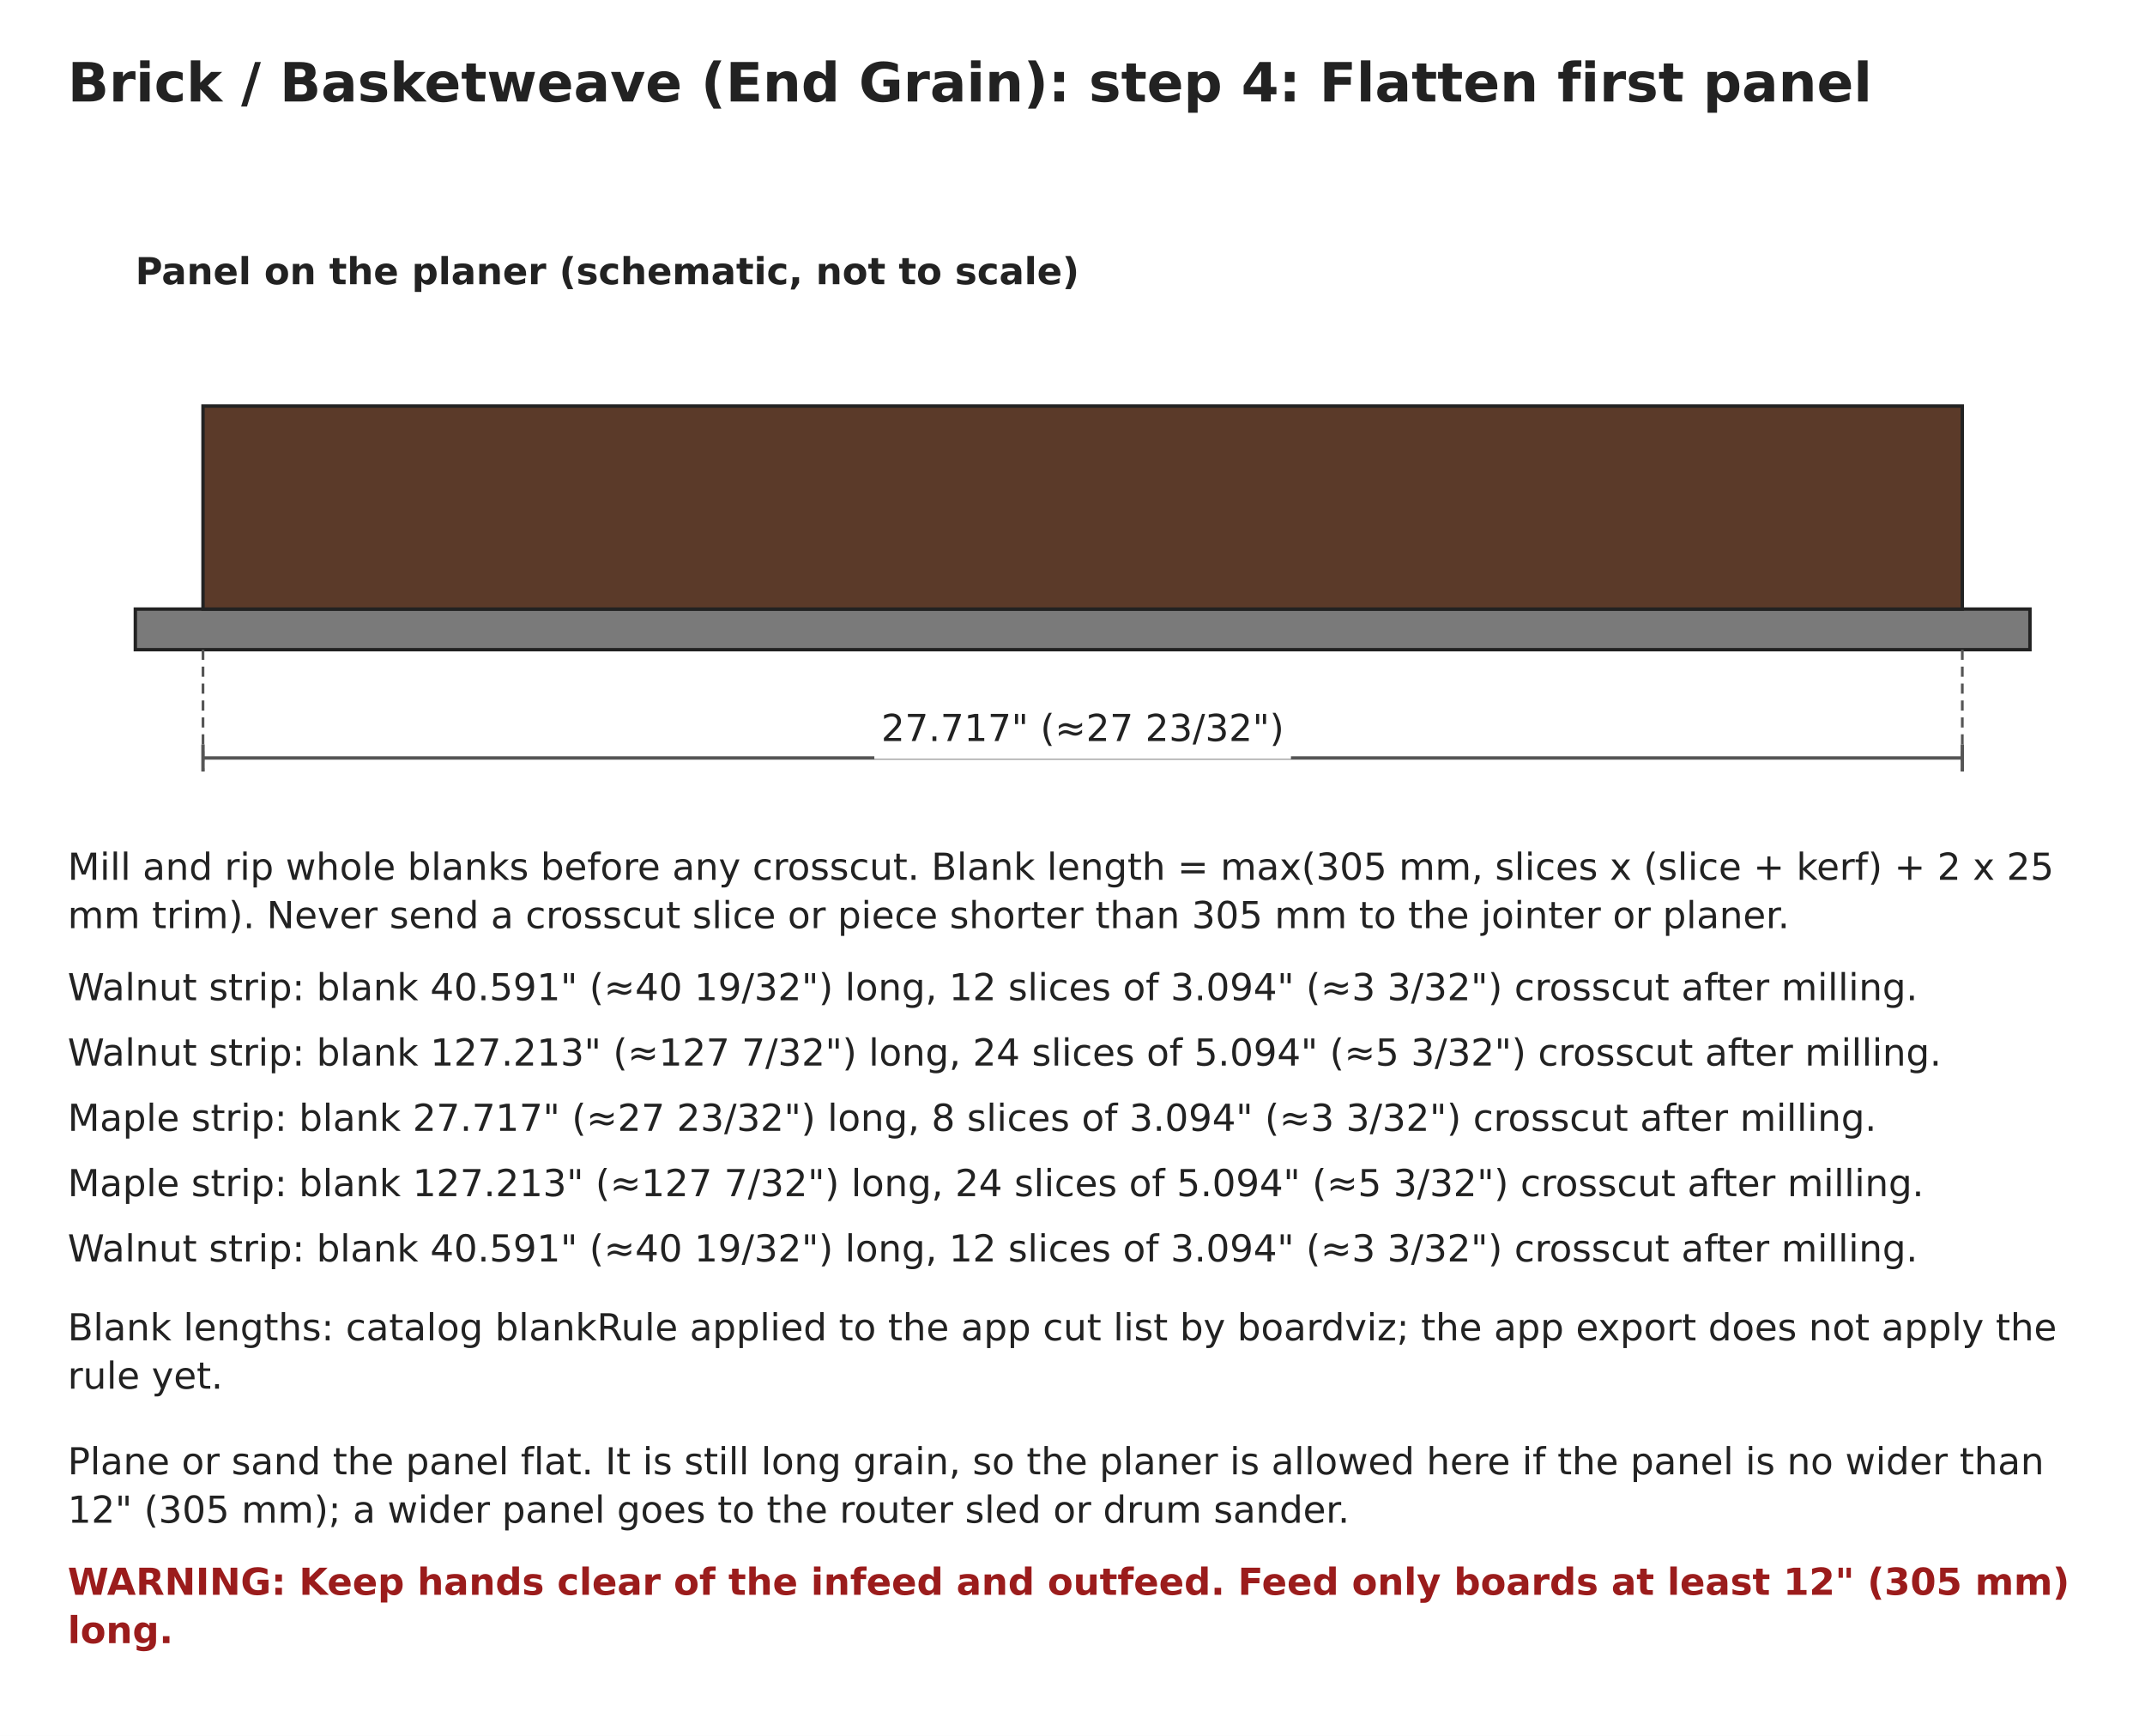
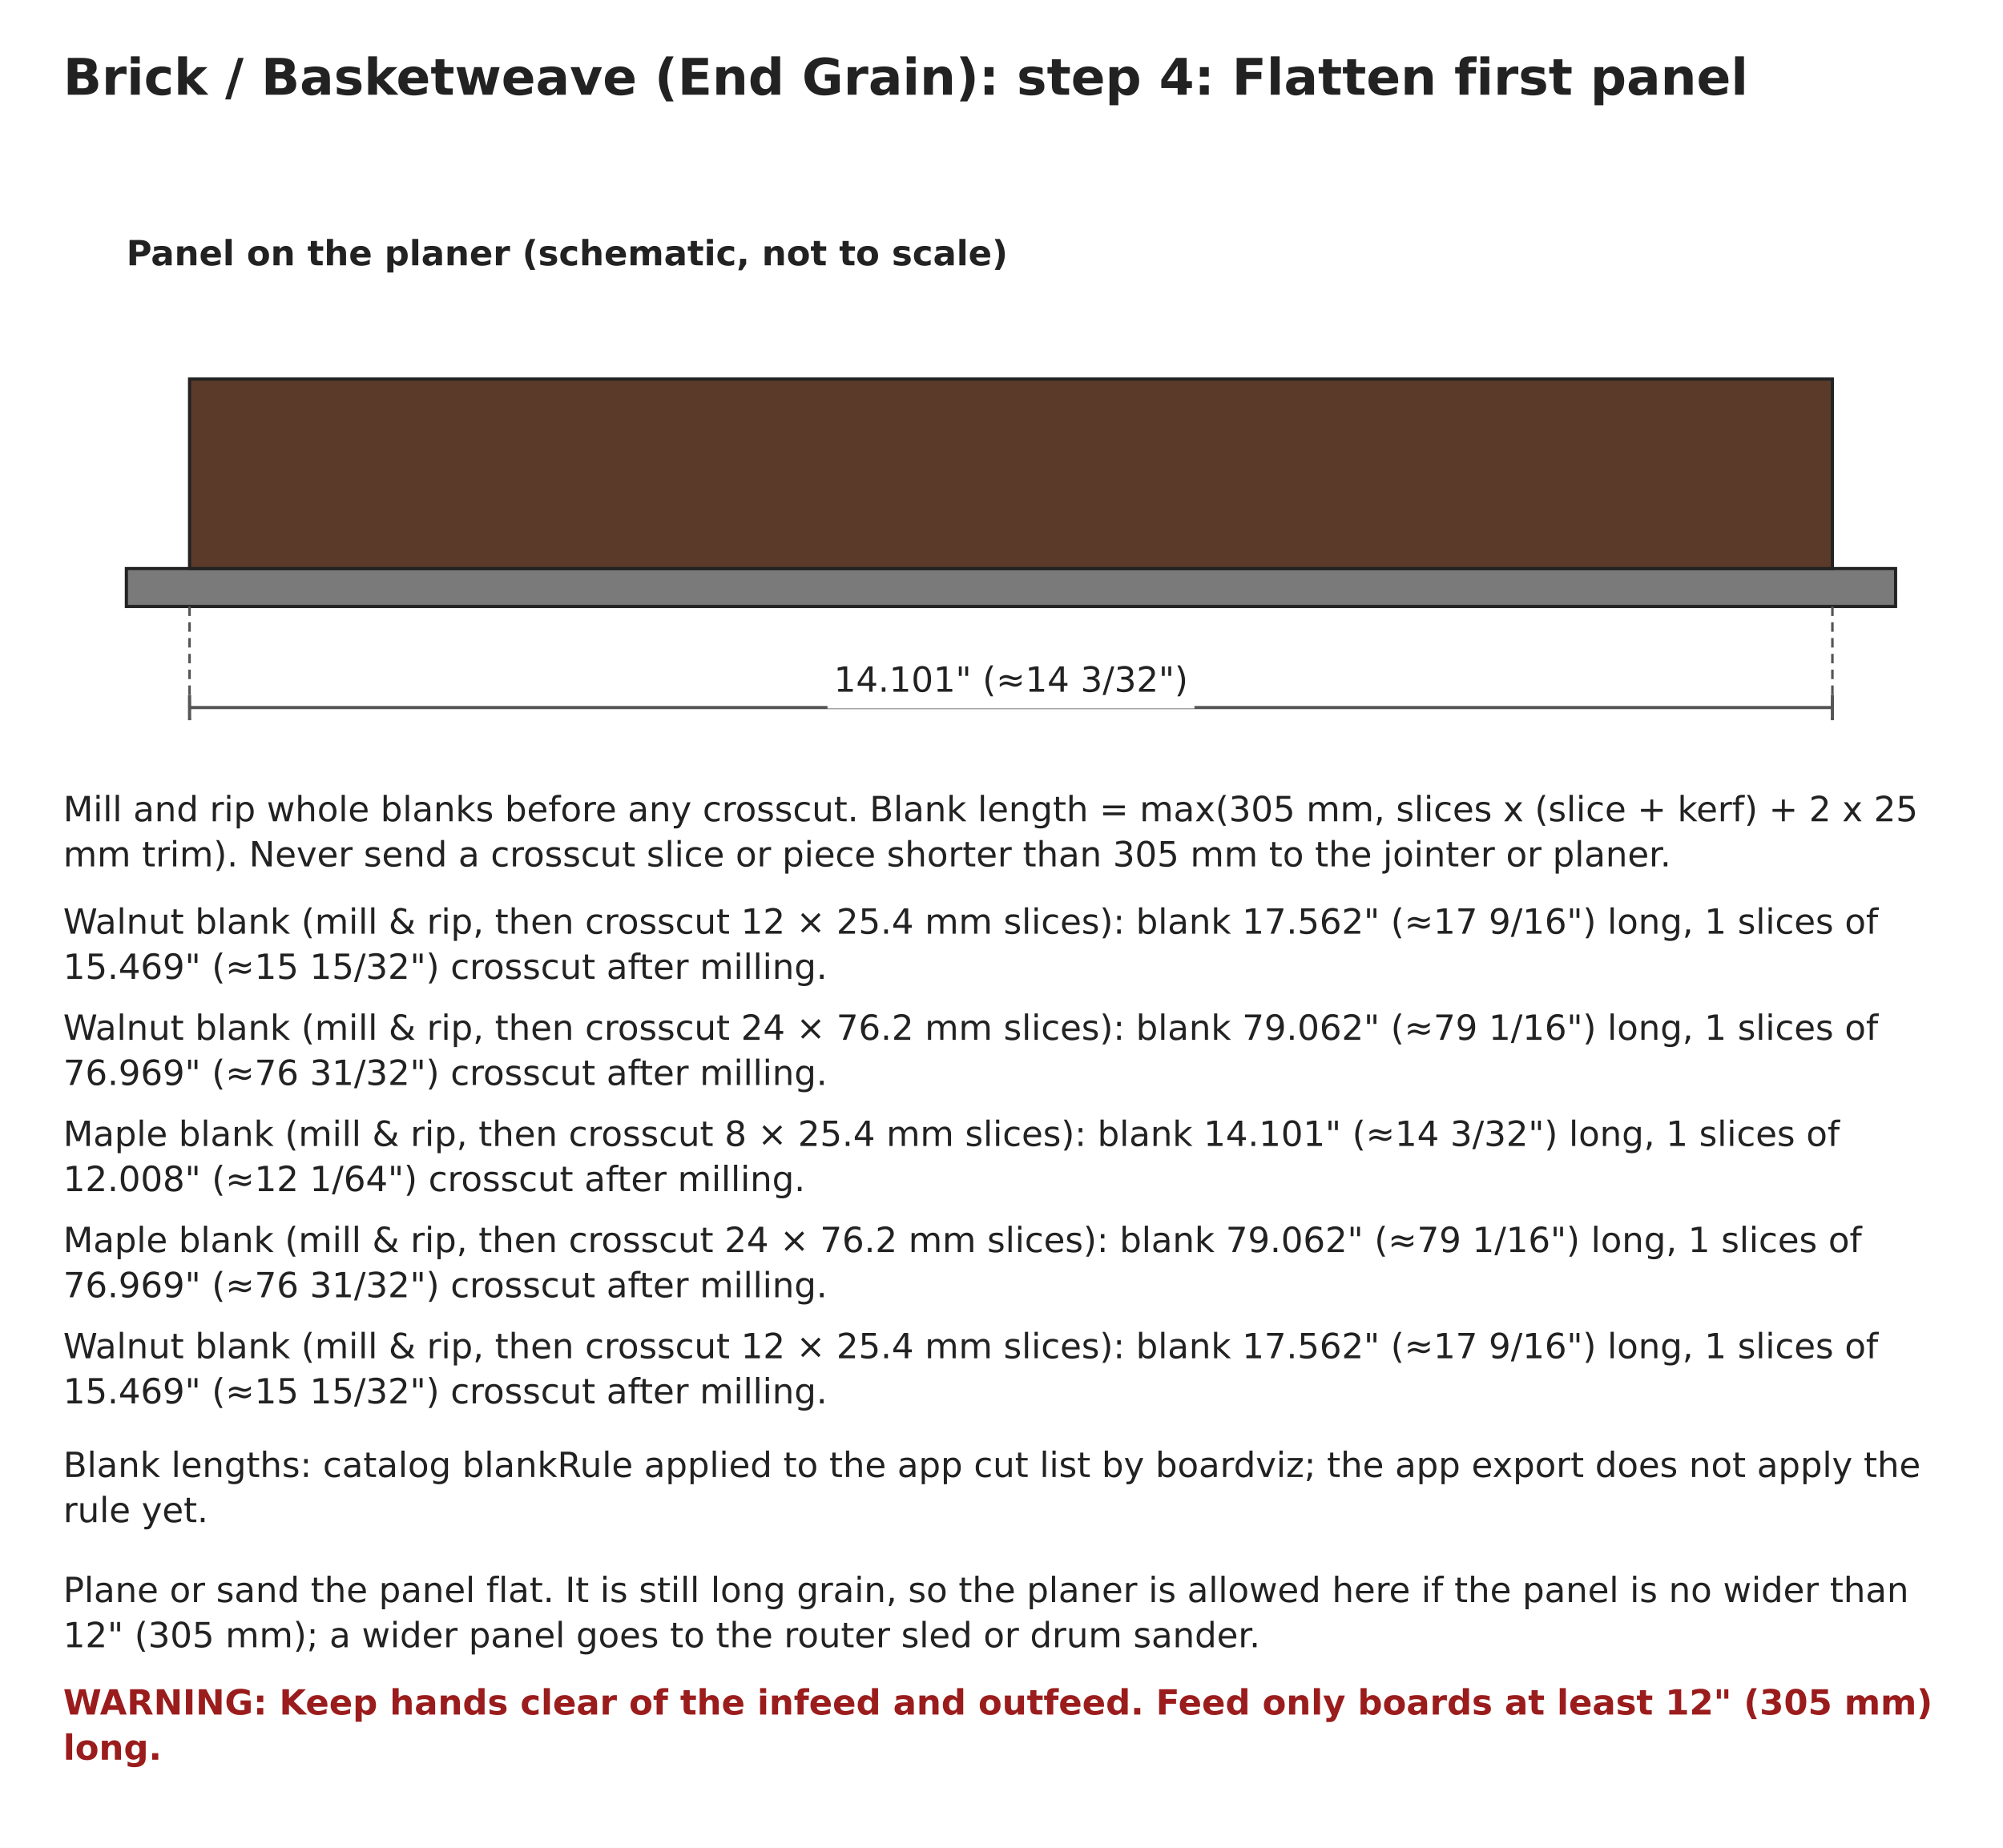
- <svg xmlns="http://www.w3.org/2000/svg" width="634" height="513" viewBox="0 0 634 513" data-figure="brick-basketweave/flatten-first-panel">
-   <rect data-bg="1" x="0" y="0" width="634" height="513" fill="#FFFFFF" />
+ <svg xmlns="http://www.w3.org/2000/svg" width="634" height="585" viewBox="0 0 634 585" data-figure="brick-basketweave/flatten-first-panel">
+   <rect data-bg="1" x="0" y="0" width="634" height="585" fill="#FFFFFF" />
  <text x="20.00" y="30.00" font-family="DejaVu Sans" font-size="16" fill="#222222" font-weight="bold">
    <tspan x="20.00" y="30.00">Brick / Basketweave (End Grain): step 4: Flatten first panel</tspan>
  </text>
  <rect x="40.00" y="180.00" width="560.00" height="12.00" rx="0.00" fill="#7A7A7A" stroke="#222222" stroke-width="1" />
-   <rect x="60.00" y="120.00" width="520.00" height="60.00" rx="0.00" fill="#5B3A29" stroke="#222222" stroke-width="1" data-machine="planer" data-length-mm="704.000" data-width-mm="304.800" />
+   <rect x="60.00" y="120.00" width="520.00" height="60.00" rx="0.00" fill="#5B3A29" stroke="#222222" stroke-width="1" data-machine="planer" data-length-mm="358.175" data-width-mm="304.800" />
  <text x="40.00" y="84.00" font-family="DejaVu Sans" font-size="11" fill="#222222" font-weight="bold">
    <tspan x="40.00" y="84.00">Panel on the planer (schematic, not to scale)</tspan>
  </text>
  <line x1="60.00" y1="192.00" x2="60.00" y2="228.00" stroke="#555" stroke-width="0.8" stroke-dasharray="3,2" data-dim="1" />
  <line x1="580.00" y1="192.00" x2="580.00" y2="228.00" stroke="#555" stroke-width="0.8" stroke-dasharray="3,2" data-dim="1" />
  <line x1="60.00" y1="224.00" x2="580.00" y2="224.00" stroke="#555" stroke-width="1" data-dim="1" />
  <line x1="60.00" y1="220.00" x2="60.00" y2="228.00" stroke="#555" stroke-width="1" data-dim="1" />
  <line x1="580.00" y1="220.00" x2="580.00" y2="228.00" stroke="#555" stroke-width="1" data-dim="1" />
-   <rect data-patch="1" x="258.43" y="206.00" width="123.14" height="18.30" fill="#FFFFFF" />
+   <rect data-patch="1" x="261.93" y="206.00" width="116.14" height="18.30" fill="#FFFFFF" />
  <text x="320.00" y="219.00" font-family="DejaVu Sans" font-size="11" fill="#222222" text-anchor="middle" data-dim="1" data-src="derivedBlanks.2.text.length">
-     <tspan x="320.00" y="219.00">27.717" (≈27 23/32")</tspan>
+     <tspan x="320.00" y="219.00">14.101" (≈14 3/32")</tspan>
  </text>
  <text x="20.00" y="260.00" font-family="DejaVu Sans" font-size="11" fill="#222222" data-src="catalog.cutListAllowances.blankRule.text">
    <tspan x="20.00" y="260.00">Mill and rip whole blanks before any crosscut. Blank length = max(305 mm, slices x (slice + kerf) + 2 x 25</tspan>
    <tspan x="20.00" y="274.30">mm trim). Never send a crosscut slice or piece shorter than 305 mm to the jointer or planer.</tspan>
  </text>
  <text x="20.00" y="295.60" font-family="DejaVu Sans" font-size="11" fill="#222222" data-src="label.blank.0">
-     <tspan x="20.00" y="295.60">Walnut strip: blank 40.591" (≈40 19/32") long, 12 slices of 3.094" (≈3 3/32") crosscut after milling.</tspan>
+     <tspan x="20.00" y="295.60">Walnut blank (mill &amp; rip, then crosscut 12 × 25.4 mm slices): blank 17.562" (≈17 9/16") long, 1 slices of</tspan>
+     <tspan x="20.00" y="309.90">15.469" (≈15 15/32") crosscut after milling.</tspan>
  </text>
-   <text x="20.00" y="314.90" font-family="DejaVu Sans" font-size="11" fill="#222222" data-src="label.blank.1">
-     <tspan x="20.00" y="314.90">Walnut strip: blank 127.213" (≈127 7/32") long, 24 slices of 5.094" (≈5 3/32") crosscut after milling.</tspan>
+   <text x="20.00" y="329.20" font-family="DejaVu Sans" font-size="11" fill="#222222" data-src="label.blank.1">
+     <tspan x="20.00" y="329.20">Walnut blank (mill &amp; rip, then crosscut 24 × 76.2 mm slices): blank 79.062" (≈79 1/16") long, 1 slices of</tspan>
+     <tspan x="20.00" y="343.50">76.969" (≈76 31/32") crosscut after milling.</tspan>
  </text>
-   <text x="20.00" y="334.20" font-family="DejaVu Sans" font-size="11" fill="#222222" data-src="label.blank.2">
-     <tspan x="20.00" y="334.20">Maple strip: blank 27.717" (≈27 23/32") long, 8 slices of 3.094" (≈3 3/32") crosscut after milling.</tspan>
+   <text x="20.00" y="362.80" font-family="DejaVu Sans" font-size="11" fill="#222222" data-src="label.blank.2">
+     <tspan x="20.00" y="362.80">Maple blank (mill &amp; rip, then crosscut 8 × 25.4 mm slices): blank 14.101" (≈14 3/32") long, 1 slices of</tspan>
+     <tspan x="20.00" y="377.10">12.008" (≈12 1/64") crosscut after milling.</tspan>
  </text>
-   <text x="20.00" y="353.50" font-family="DejaVu Sans" font-size="11" fill="#222222" data-src="label.blank.3">
-     <tspan x="20.00" y="353.50">Maple strip: blank 127.213" (≈127 7/32") long, 24 slices of 5.094" (≈5 3/32") crosscut after milling.</tspan>
+   <text x="20.00" y="396.40" font-family="DejaVu Sans" font-size="11" fill="#222222" data-src="label.blank.3">
+     <tspan x="20.00" y="396.40">Maple blank (mill &amp; rip, then crosscut 24 × 76.2 mm slices): blank 79.062" (≈79 1/16") long, 1 slices of</tspan>
+     <tspan x="20.00" y="410.70">76.969" (≈76 31/32") crosscut after milling.</tspan>
  </text>
-   <text x="20.00" y="372.80" font-family="DejaVu Sans" font-size="11" fill="#222222" data-src="label.blank.4">
-     <tspan x="20.00" y="372.80">Walnut strip: blank 40.591" (≈40 19/32") long, 12 slices of 3.094" (≈3 3/32") crosscut after milling.</tspan>
+   <text x="20.00" y="430.00" font-family="DejaVu Sans" font-size="11" fill="#222222" data-src="label.blank.4">
+     <tspan x="20.00" y="430.00">Walnut blank (mill &amp; rip, then crosscut 12 × 25.4 mm slices): blank 17.562" (≈17 9/16") long, 1 slices of</tspan>
+     <tspan x="20.00" y="444.30">15.469" (≈15 15/32") crosscut after milling.</tspan>
  </text>
-   <text x="20.00" y="396.10" font-family="DejaVu Sans" font-size="11" fill="#222222">
-     <tspan x="20.00" y="396.10">Blank lengths: catalog blankRule applied to the app cut list by boardviz; the app export does not apply the</tspan>
-     <tspan x="20.00" y="410.40">rule yet.</tspan>
+   <text x="20.00" y="467.60" font-family="DejaVu Sans" font-size="11" fill="#222222">
+     <tspan x="20.00" y="467.60">Blank lengths: catalog blankRule applied to the app cut list by boardviz; the app export does not apply the</tspan>
+     <tspan x="20.00" y="481.90">rule yet.</tspan>
  </text>
-   <text x="20.00" y="435.70" font-family="DejaVu Sans" font-size="11" fill="#222222" data-src="catalog.steps.3.description">
-     <tspan x="20.00" y="435.70">Plane or sand the panel flat. It is still long grain, so the planer is allowed here if the panel is no wider than</tspan>
-     <tspan x="20.00" y="450.00">12" (305 mm); a wider panel goes to the router sled or drum sander.</tspan>
+   <text x="20.00" y="507.20" font-family="DejaVu Sans" font-size="11" fill="#222222" data-src="catalog.steps.3.description">
+     <tspan x="20.00" y="507.20">Plane or sand the panel flat. It is still long grain, so the planer is allowed here if the panel is no wider than</tspan>
+     <tspan x="20.00" y="521.50">12" (305 mm); a wider panel goes to the router sled or drum sander.</tspan>
  </text>
-   <text x="20.00" y="471.30" font-family="DejaVu Sans" font-size="11" fill="#9B1C1C" font-weight="bold" data-src="catalog.steps.3.safetyBanners.0">
-     <tspan x="20.00" y="471.30">WARNING: Keep hands clear of the infeed and outfeed. Feed only boards at least 12" (305 mm)</tspan>
-     <tspan x="20.00" y="485.60">long.</tspan>
+   <text x="20.00" y="542.80" font-family="DejaVu Sans" font-size="11" fill="#9B1C1C" font-weight="bold" data-src="catalog.steps.3.safetyBanners.0">
+     <tspan x="20.00" y="542.80">WARNING: Keep hands clear of the infeed and outfeed. Feed only boards at least 12" (305 mm)</tspan>
+     <tspan x="20.00" y="557.10">long.</tspan>
  </text>
</svg>
